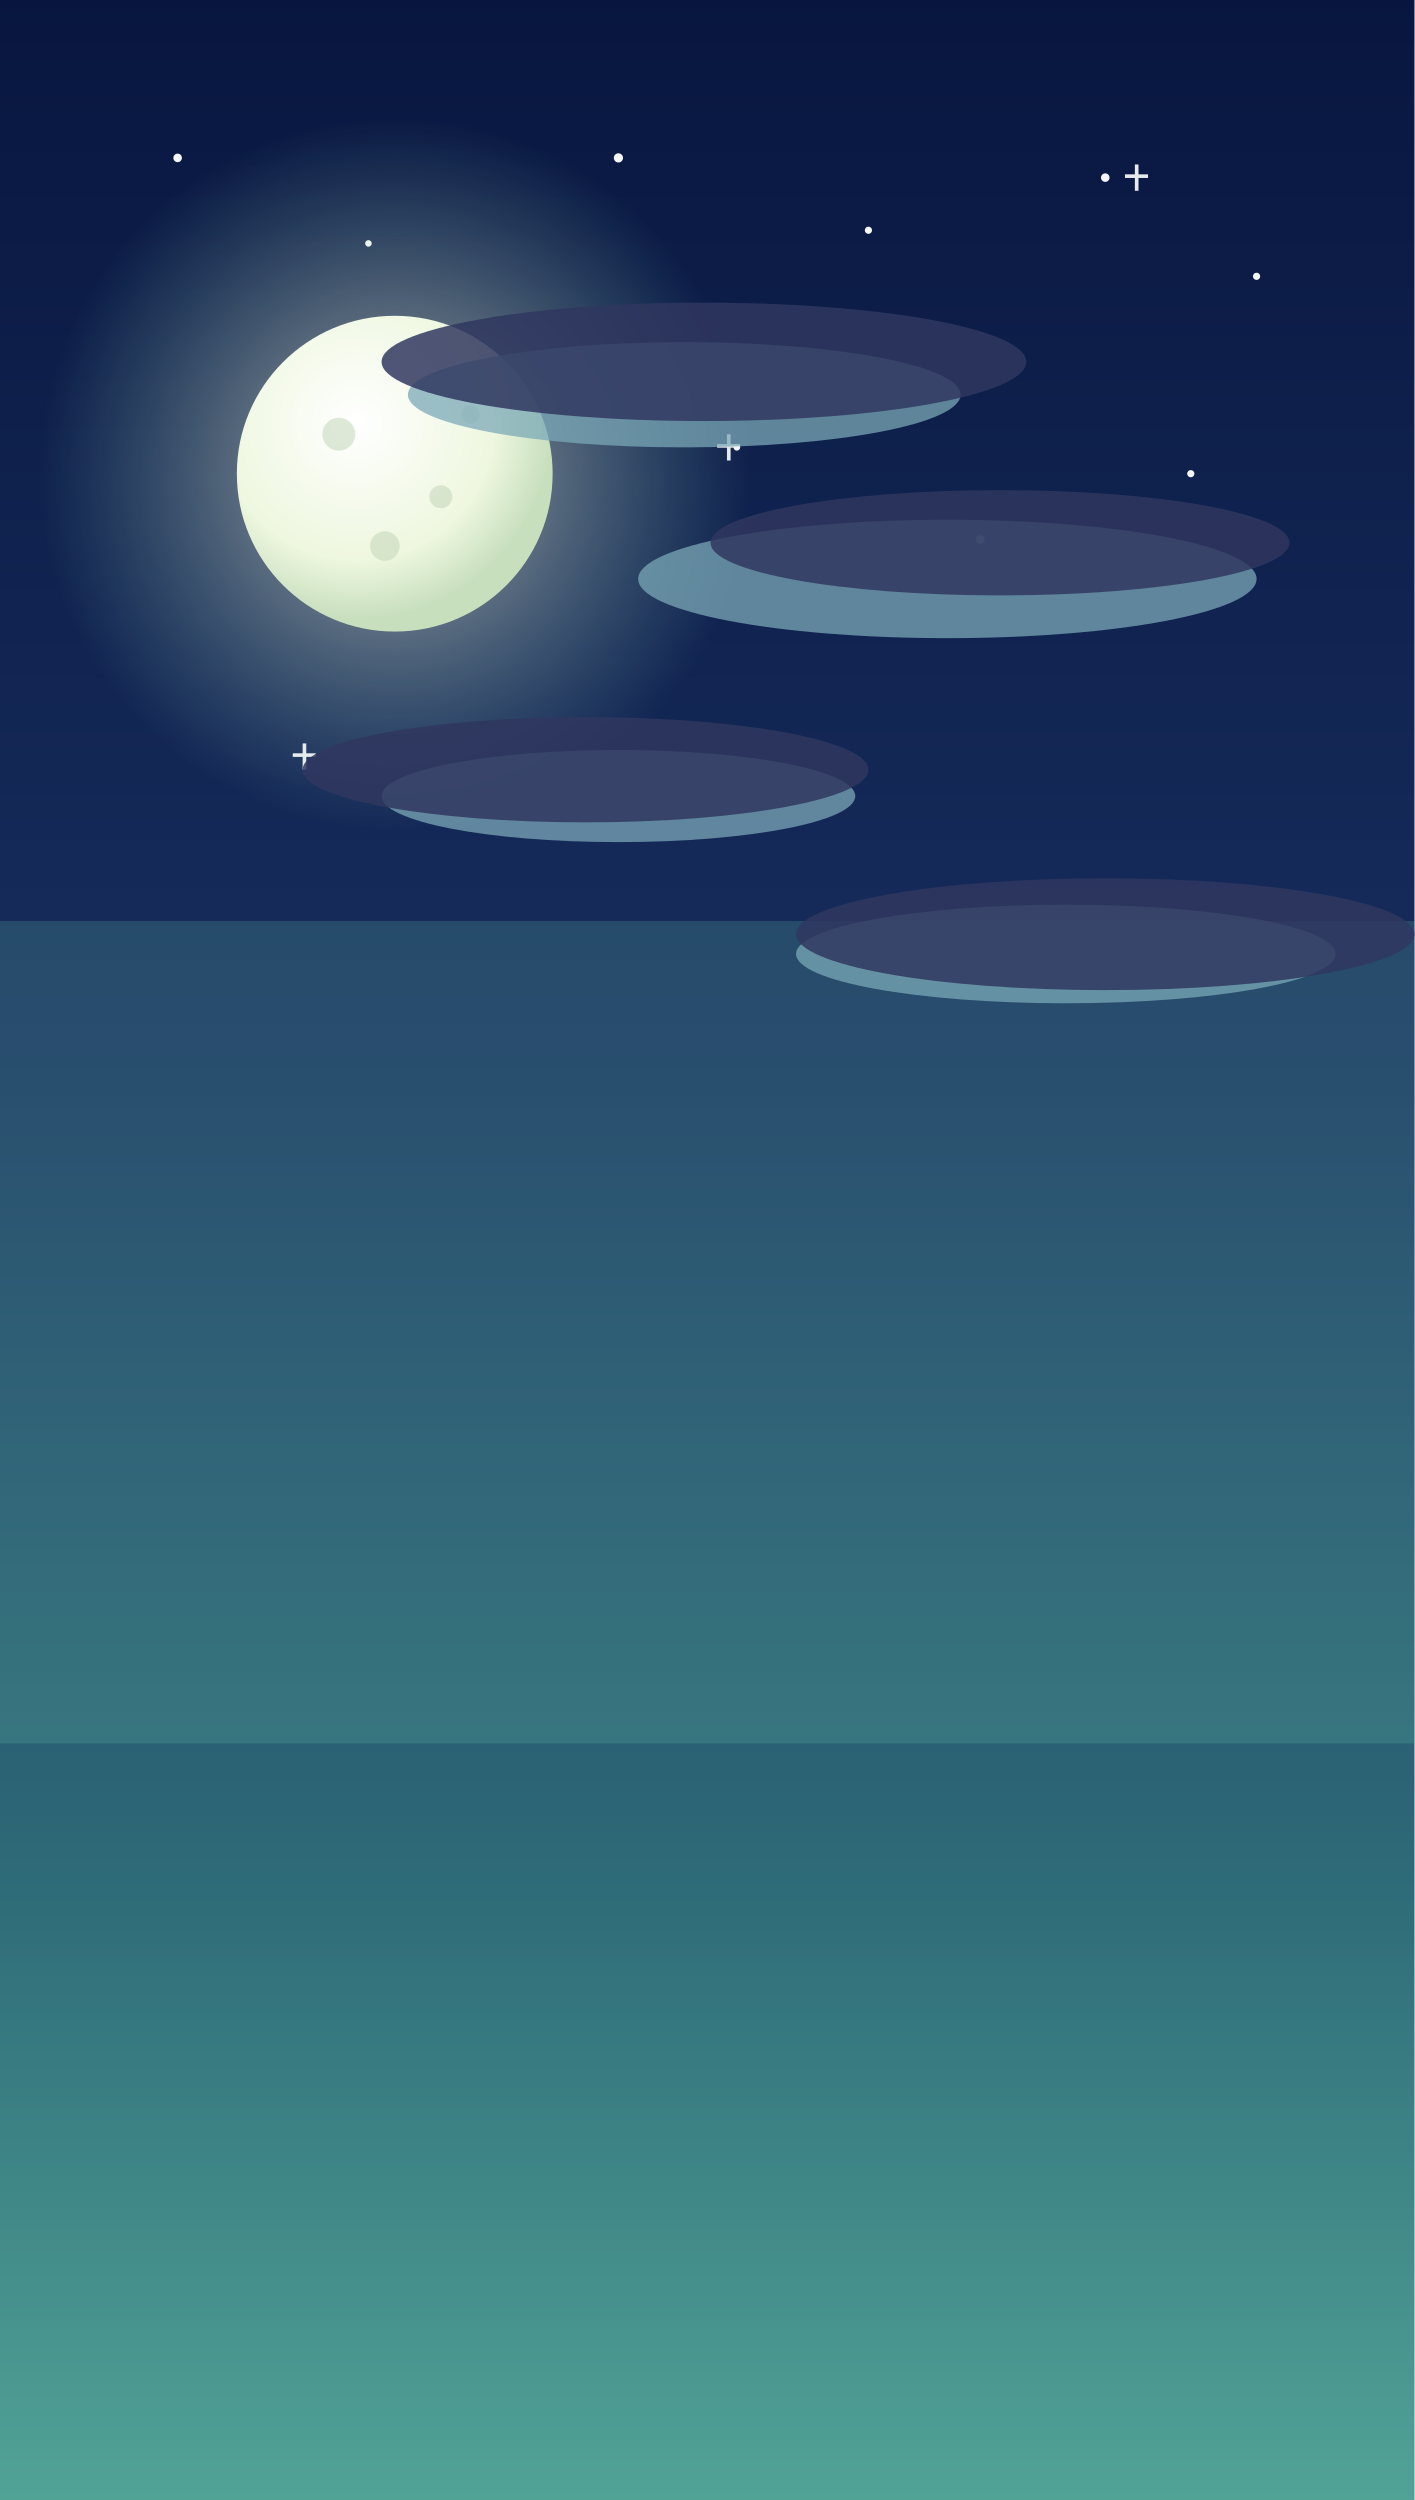
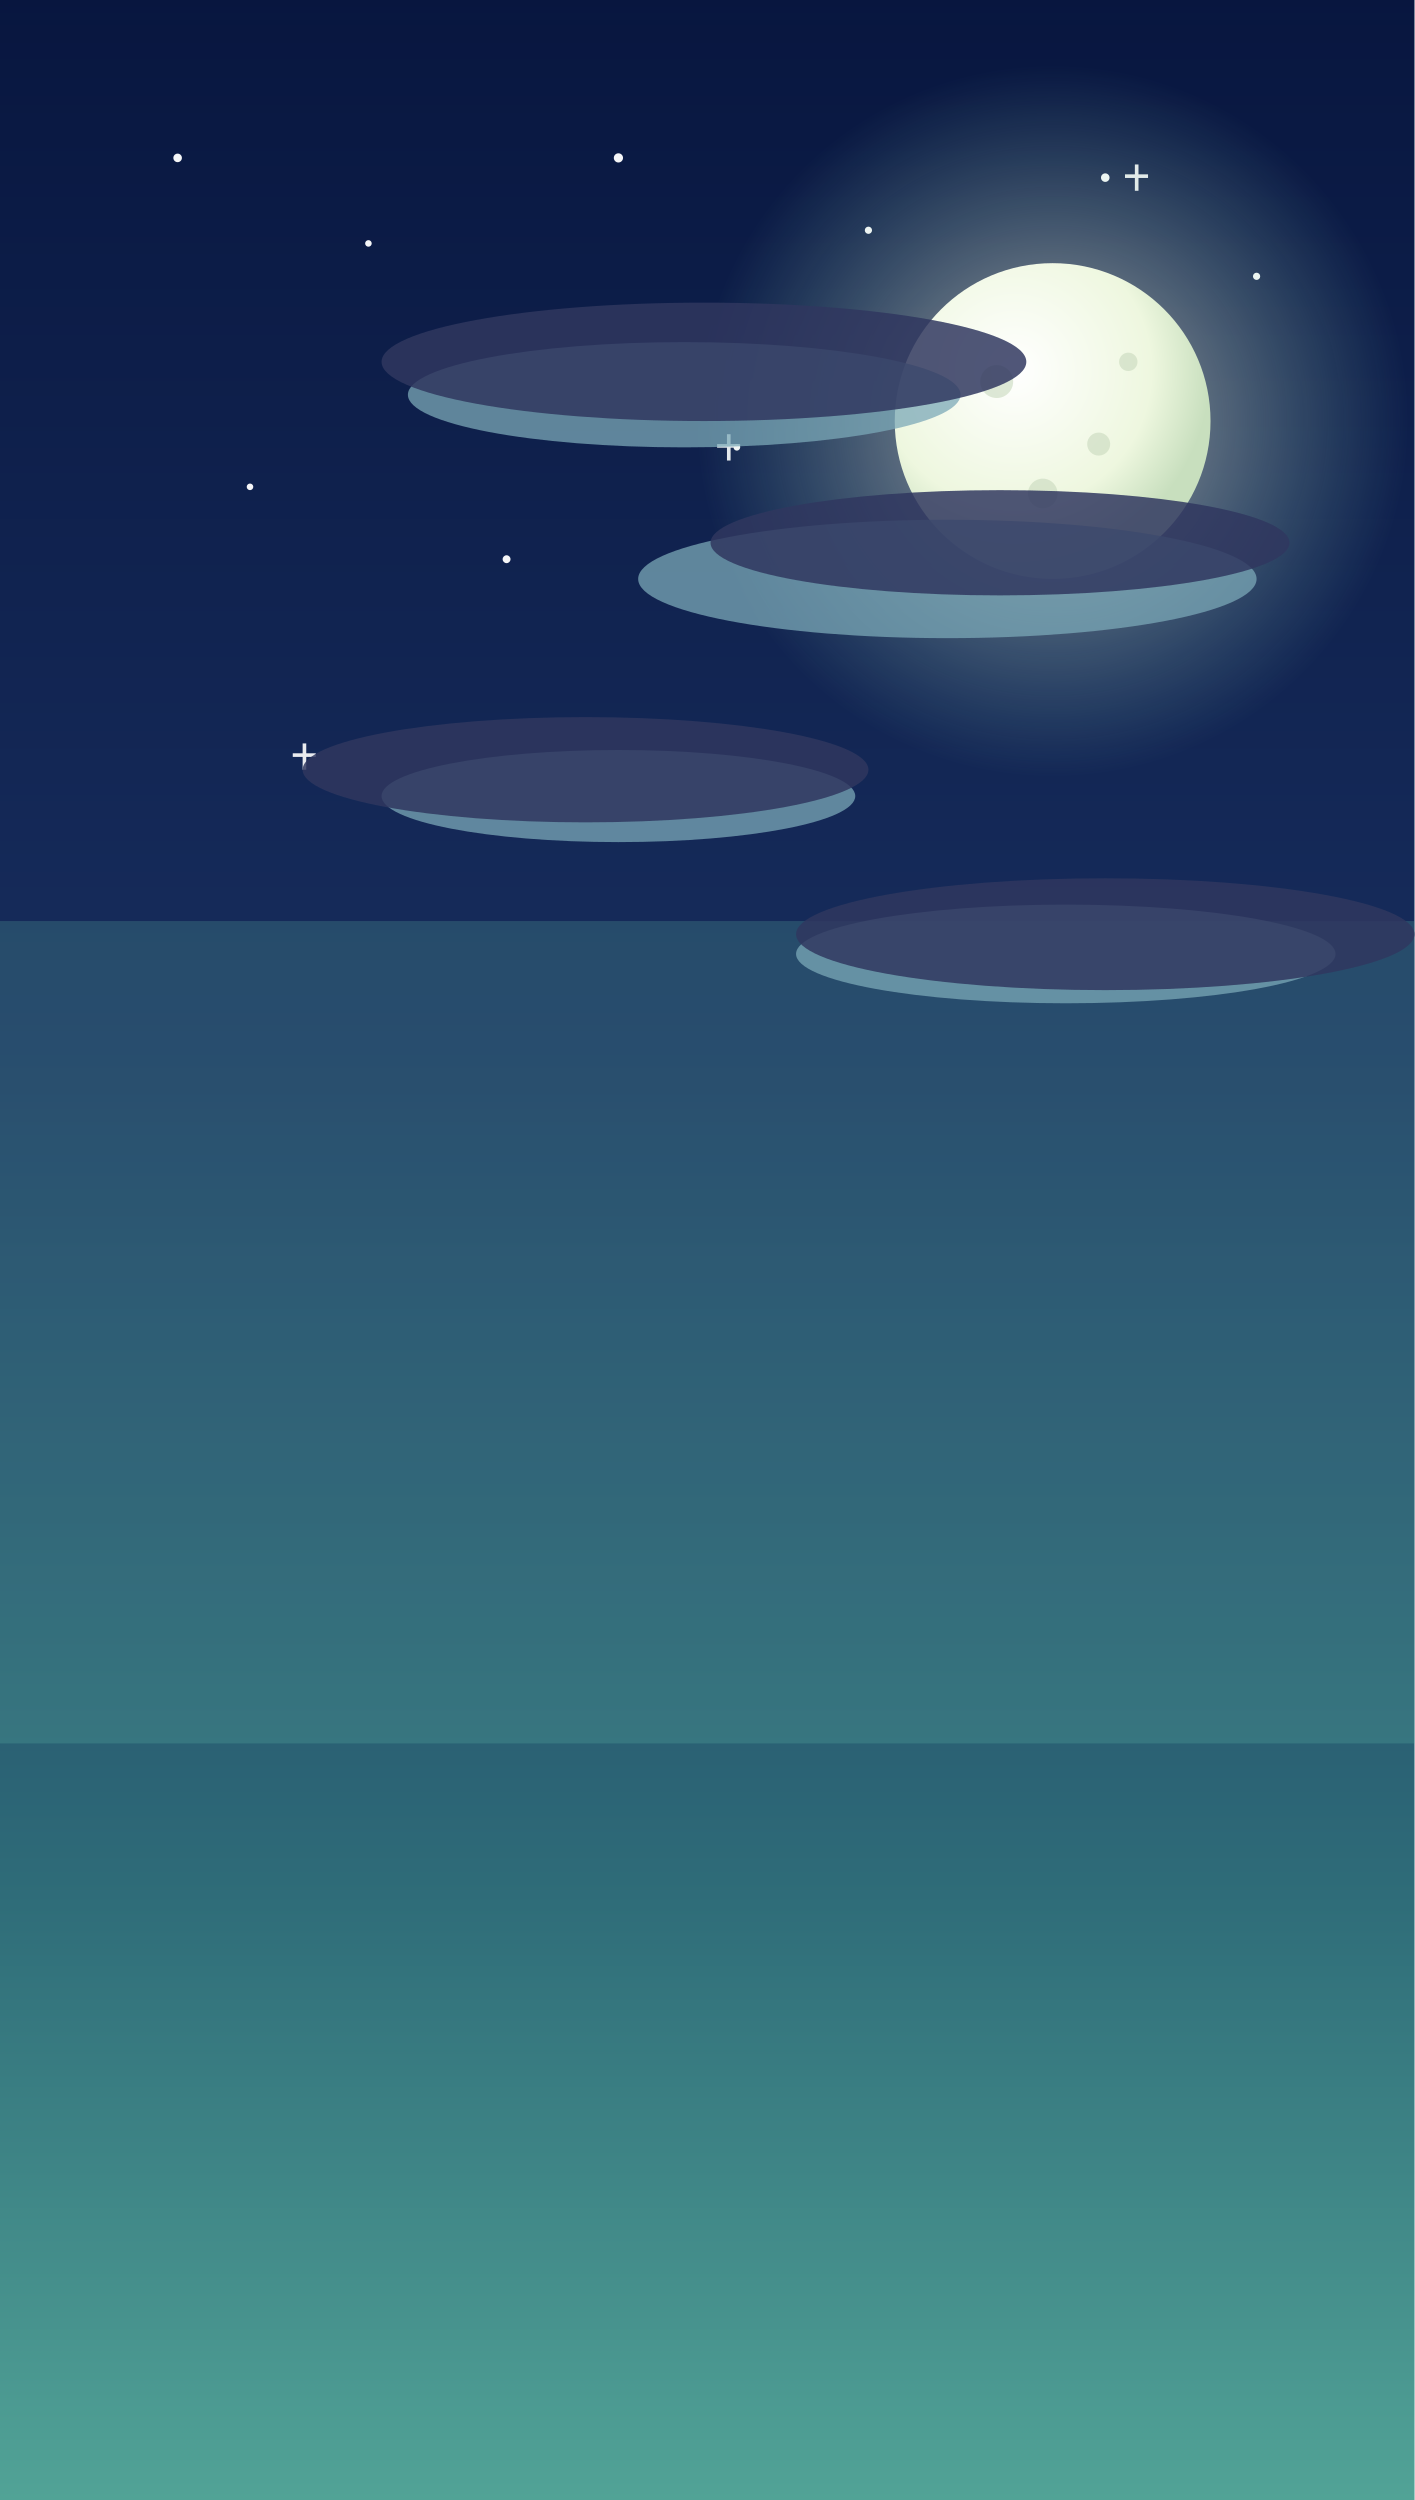
<svg xmlns="http://www.w3.org/2000/svg" width="100%" viewBox="0 0 430 760">
  <defs>
    <linearGradient id="moonlitSkyMobile" x1="0" y1="0" x2="0" y2="1">
      <stop offset="0%" stop-color="#08163f" />
      <stop offset="42%" stop-color="#172d5d" />
      <stop offset="76%" stop-color="#2f6d79" />
      <stop offset="100%" stop-color="#52a497" />
    </linearGradient>
    <radialGradient id="moonGlowMobile" cx="50%" cy="50%" r="50%">
      <stop offset="0%" stop-color="#ffffff" stop-opacity="0.96" />
      <stop offset="38%" stop-color="#ebf6da" stop-opacity="0.38" />
      <stop offset="100%" stop-color="#9ee8cb" stop-opacity="0" />
    </radialGradient>
    <radialGradient id="moonFaceMobile" cx="38%" cy="34%" r="62%">
      <stop offset="0%" stop-color="#ffffff" />
      <stop offset="70%" stop-color="#eef7df" />
      <stop offset="100%" stop-color="#c8dfbe" />
    </radialGradient>
  </defs>
  <rect width="430" height="760" fill="url(#moonlitSkyMobile)" />
  <rect x="0" y="280" width="430" height="250" fill="#65bea7" opacity="0.22" />
  <g fill="#ffffff" opacity="0.96">
    <circle cx="54" cy="48" r="1.3" />
    <circle cx="112" cy="74" r="1" />
    <circle cx="188" cy="48" r="1.4" />
    <circle cx="264" cy="70" r="1.1" />
    <circle cx="336" cy="54" r="1.3" />
    <circle cx="382" cy="84" r="1.1" />
    <circle cx="76" cy="148" r="1" />
    <circle cx="154" cy="170" r="1.2" />
    <circle cx="224" cy="136" r="1" />
    <circle cx="298" cy="164" r="1.3" />
    <circle cx="362" cy="144" r="1.1" />
    <g opacity="0.94">
      <rect x="221" y="132" width="1.1" height="8" />
      <rect x="218" y="135" width="7" height="1.1" />
      <rect x="345" y="50" width="1.1" height="8" />
      <rect x="342" y="53" width="7" height="1.1" />
      <rect x="92" y="226" width="1.1" height="8" />
      <rect x="89" y="229" width="7" height="1.1" />
    </g>
  </g>
-   <circle cx="120" cy="144" r="108" fill="url(#moonGlowMobile)" />
-   <circle cx="120" cy="144" r="48" fill="url(#moonFaceMobile)" />
+   <circle cx="320" cy="128" r="108" fill="url(#moonGlowMobile)" />
+   <circle cx="320" cy="128" r="48" fill="url(#moonFaceMobile)" />
  <g fill="#c7d8bb" opacity="0.58">
-     <circle cx="103" cy="132" r="5" />
-     <circle cx="134" cy="151" r="3.5" />
-     <circle cx="117" cy="166" r="4.5" />
-     <circle cx="143" cy="126" r="2.8" />
+     <circle cx="303" cy="116" r="5" />
+     <circle cx="334" cy="135" r="3.5" />
+     <circle cx="317" cy="150" r="4.5" />
+     <circle cx="343" cy="110" r="2.8" />
  </g>
  <g fill="#7ba8b7" opacity="0.74">
    <ellipse cx="208" cy="120" rx="84" ry="16" />
    <ellipse cx="288" cy="176" rx="94" ry="18" />
    <ellipse cx="188" cy="242" rx="72" ry="14" />
    <ellipse cx="324" cy="290" rx="82" ry="15" />
  </g>
  <g fill="#2f375f" opacity="0.84">
    <ellipse cx="214" cy="110" rx="98" ry="18" />
    <ellipse cx="304" cy="165" rx="88" ry="16" />
    <ellipse cx="178" cy="234" rx="86" ry="16" />
    <ellipse cx="336" cy="284" rx="94" ry="17" />
  </g>
</svg>
